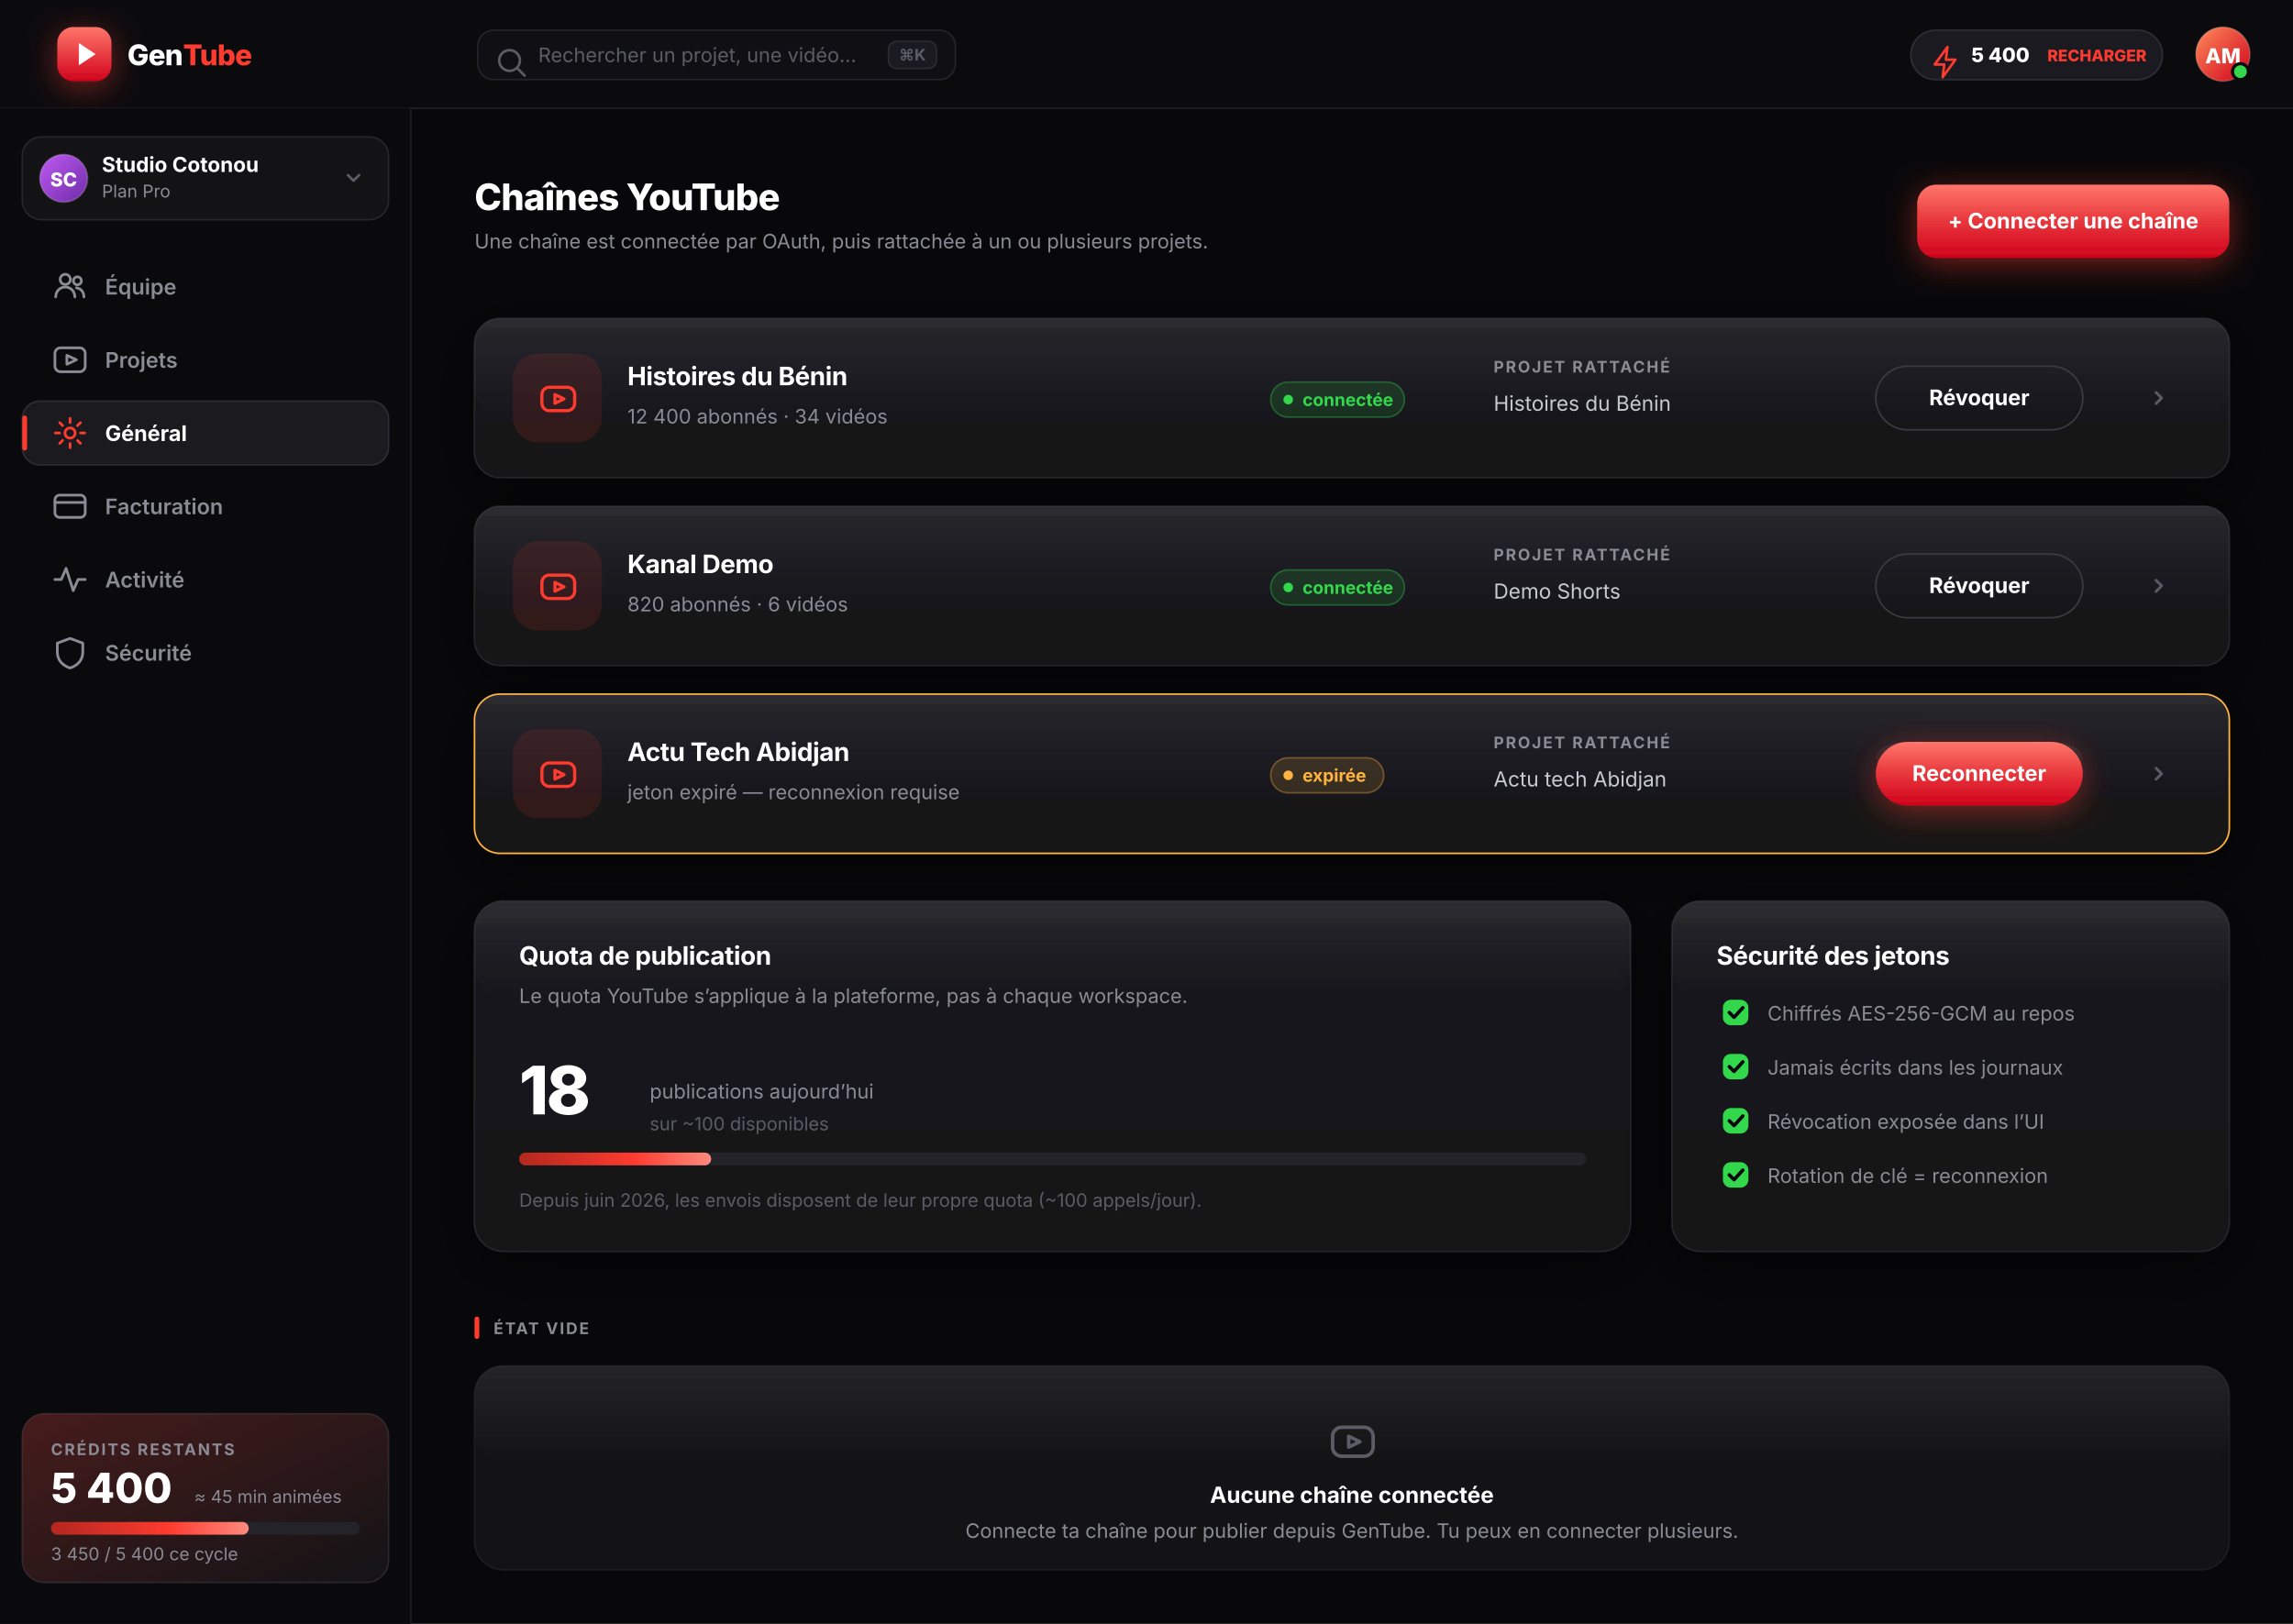
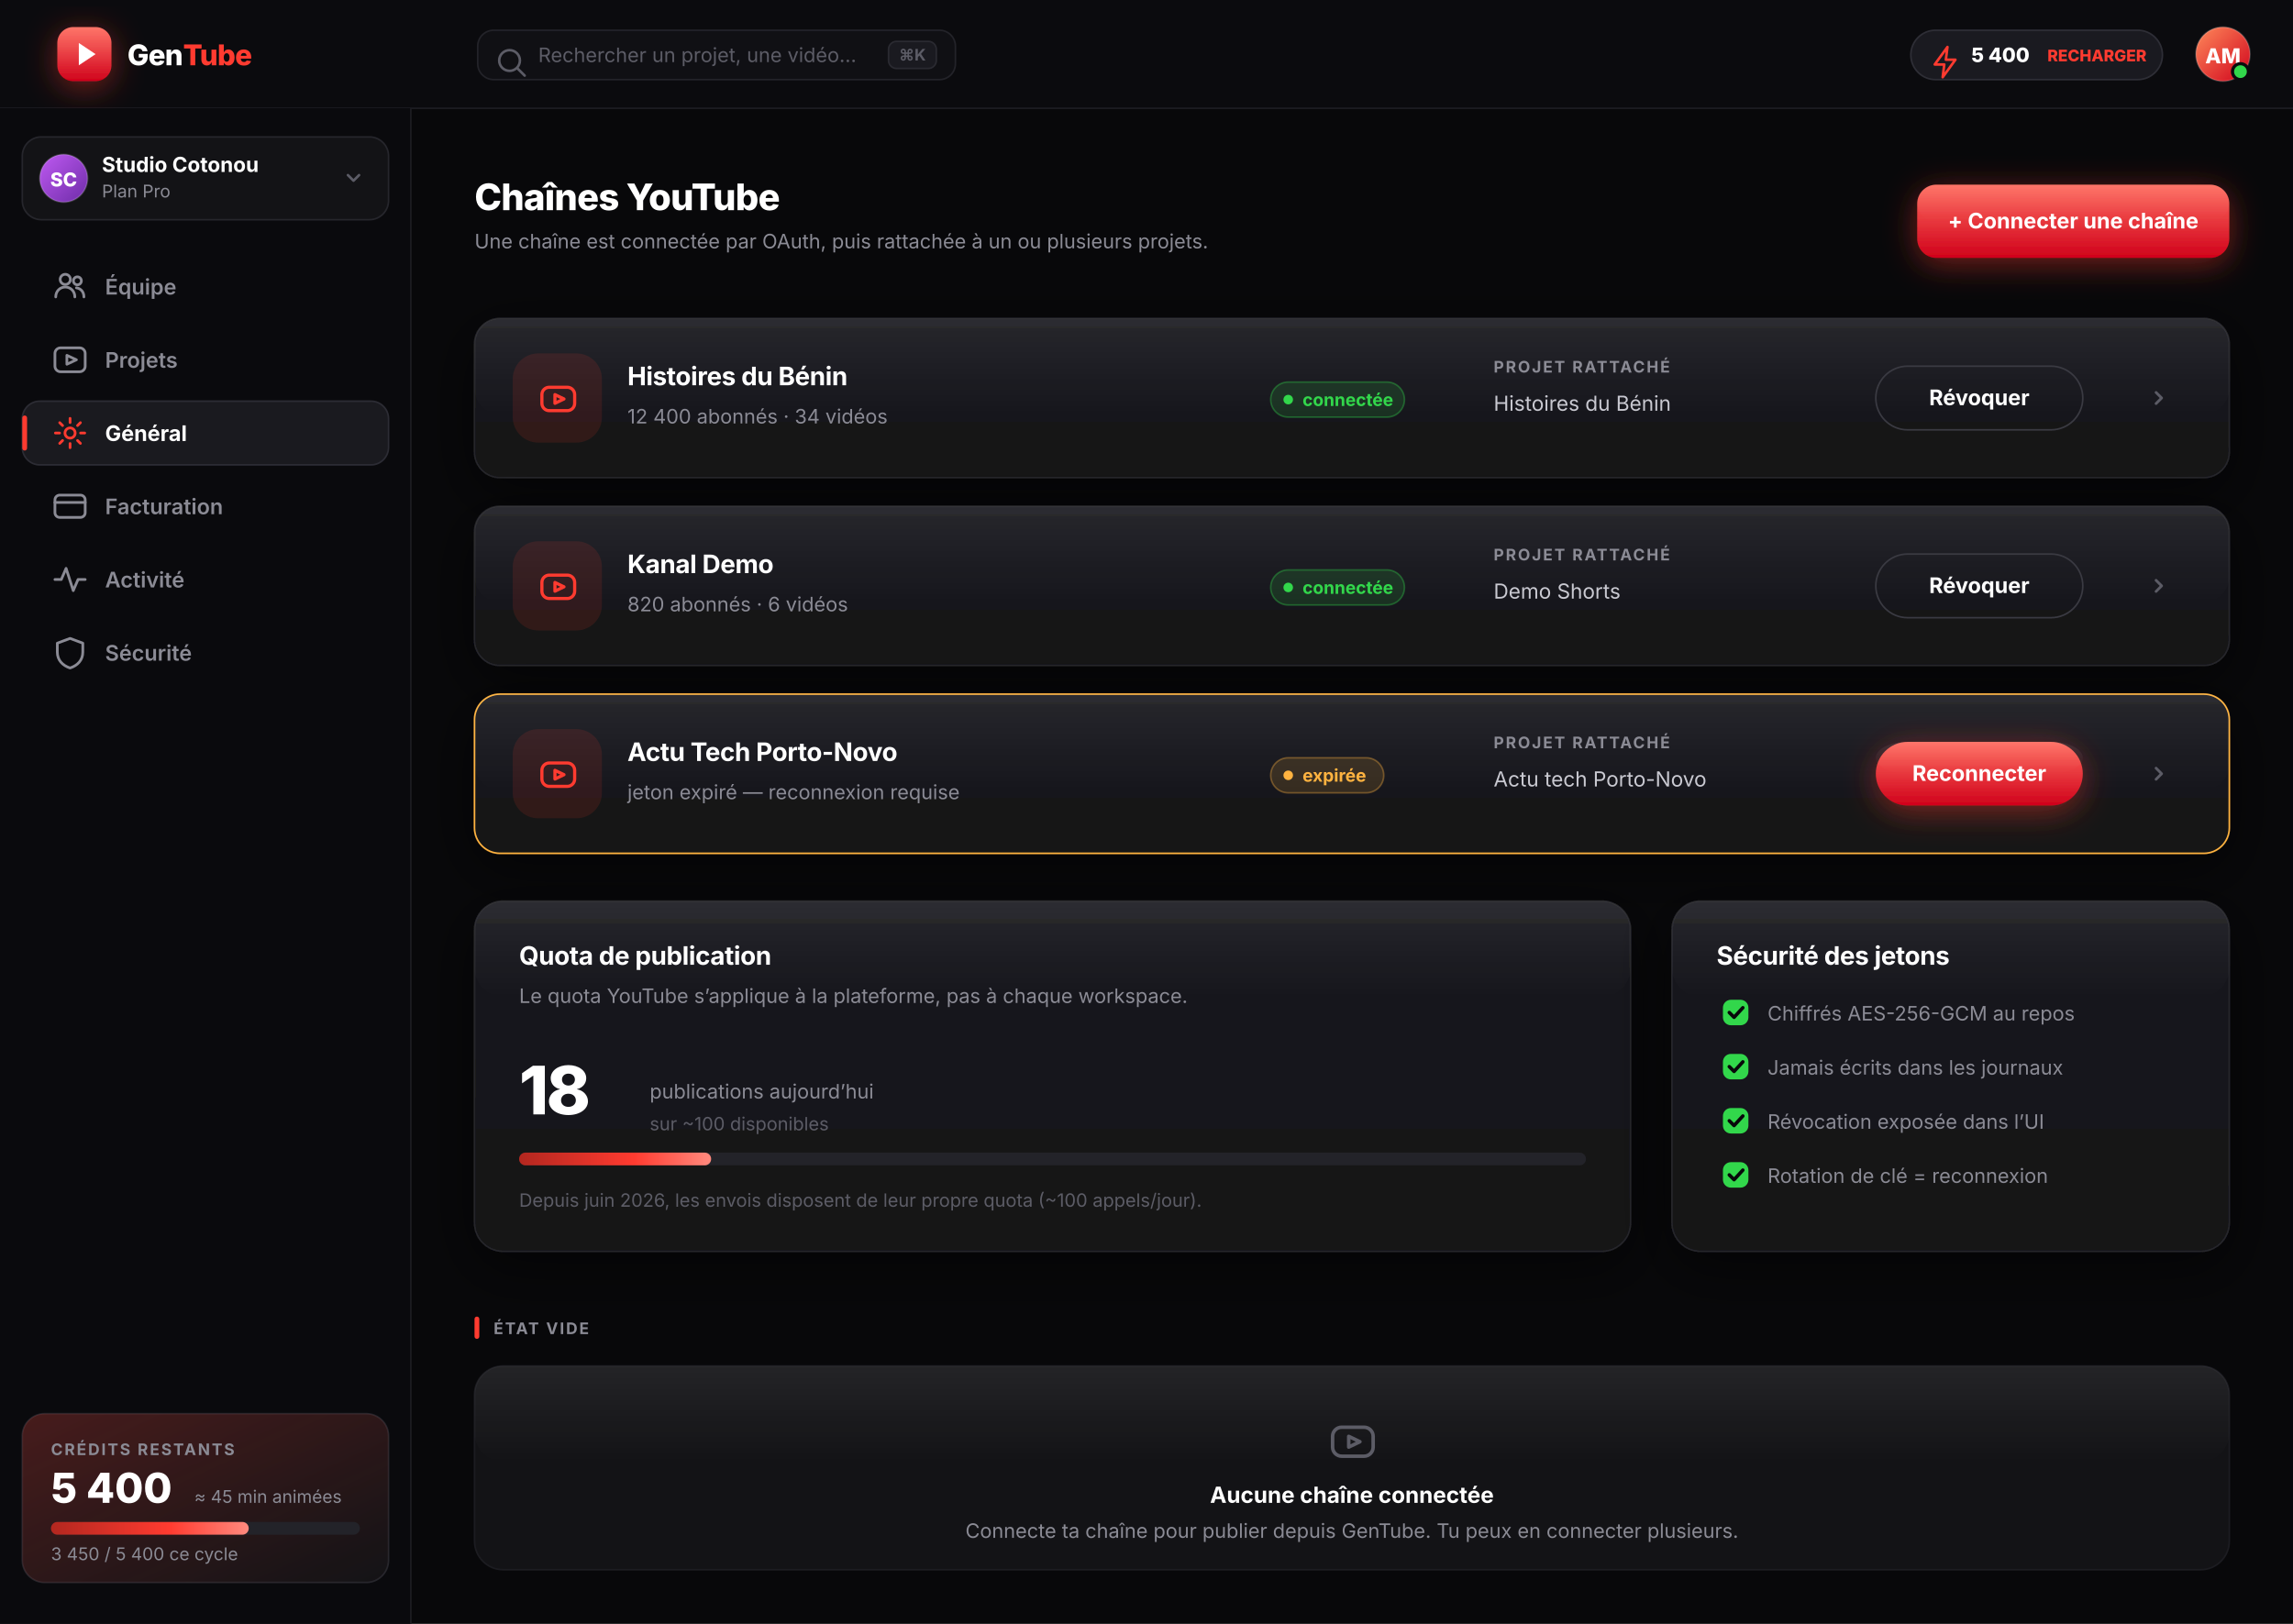
<svg xmlns="http://www.w3.org/2000/svg" width="1440" height="1020" viewBox="0 0 1440 1020">
  <defs>
    <linearGradient id="red" x1="0" y1="0" x2="0" y2="1">
      <stop offset="0" stop-color="#FF6B5E" />
      <stop offset="1" stop-color="#D0021B" />
    </linearGradient>
    <linearGradient id="redSoft" x1="0" y1="0" x2="1" y2="1">
      <stop offset="0" stop-color="#FF3B30" stop-opacity=".22" />
      <stop offset="1" stop-color="#FF3B30" stop-opacity="0" />
    </linearGradient>
    <linearGradient id="cardG" x1="0" y1="0" x2="0" y2="1">
      <stop offset="0" stop-color="#1A1A20" />
      <stop offset="1" stop-color="#121216" />
    </linearGradient>
    <linearGradient id="glassG" x1="0" y1="0" x2="0" y2="1">
      <stop offset="0" stop-color="#FFFFFF" stop-opacity=".07" />
      <stop offset="1" stop-color="#FFFFFF" stop-opacity="0" />
    </linearGradient>
    <linearGradient id="barG" x1="0" y1="0" x2="1" y2="0">
      <stop offset="0" stop-color="#B3271F" />
      <stop offset=".6" stop-color="#FF3B30" />
      <stop offset="1" stop-color="#FF8A7E" />
    </linearGradient>
    <linearGradient id="avA" x1="0" y1="0" x2="1" y2="1">
      <stop offset="0" stop-color="#FF8A5B" />
      <stop offset="1" stop-color="#D0021B" />
    </linearGradient>
    <linearGradient id="avB" x1="0" y1="0" x2="1" y2="1">
      <stop offset="0" stop-color="#5AC8FA" />
      <stop offset="1" stop-color="#0A84FF" />
    </linearGradient>
    <linearGradient id="avC" x1="0" y1="0" x2="1" y2="1">
      <stop offset="0" stop-color="#BF5AF2" />
      <stop offset="1" stop-color="#6E2CA8" />
    </linearGradient>
    <linearGradient id="avD" x1="0" y1="0" x2="1" y2="1">
      <stop offset="0" stop-color="#32D74B" />
      <stop offset="1" stop-color="#0F7A32" />
    </linearGradient>
    <radialGradient id="halo" cx=".5" cy=".5" r=".5">
      <stop offset="0" stop-color="#FF3B30" stop-opacity=".30" />
      <stop offset="1" stop-color="#FF3B30" stop-opacity="0" />
    </radialGradient>
    <filter id="shadow" x="-30%" y="-30%" width="160%" height="180%">
      <feDropShadow dx="0" dy="10" stdDeviation="18" flood-color="#000" flood-opacity=".55" />
    </filter>
    <filter id="shadowSm" x="-30%" y="-30%" width="160%" height="180%">
      <feDropShadow dx="0" dy="3" stdDeviation="6" flood-color="#000" flood-opacity=".45" />
    </filter>
    <filter id="glowRed" x="-60%" y="-60%" width="220%" height="240%">
      <feDropShadow dx="0" dy="4" stdDeviation="10" flood-color="#FF3B30" flood-opacity=".45" />
    </filter>
    <filter id="blur18">
      <feGaussianBlur stdDeviation="18" />
    </filter>
    <filter id="blur6">
      <feGaussianBlur stdDeviation="6" />
    </filter>
    <clipPath id="clip16x9">
      <rect width="100" height="56" rx="8" />
    </clipPath>
  </defs>
  <style>
    text { font-family:'Plus Jakarta Sans','Inter',-apple-system,'Segoe UI',Roboto,sans-serif; }
    .d1  { font-size:44px; font-weight:800; fill:#FFFFFF; letter-spacing:-1.2px }
    .d2  { font-size:32px; font-weight:800; fill:#FFFFFF; letter-spacing:-.8px }
    .h1  { font-size:23px; font-weight:800; fill:#FFFFFF; letter-spacing:-.4px }
    .h2  { font-size:16px; font-weight:700; fill:#FFFFFF; letter-spacing:-.2px }
    .h3  { font-size:14px; font-weight:700; fill:#FFFFFF }
    .num { font-size:42px; font-weight:800; fill:#FFFFFF; letter-spacing:-1.5px }
    .body{ font-size:13px; fill:#C9C9D1 }
    .sub { font-size:12.5px; fill:#8B8B95 }
    .mut { font-size:11.5px; fill:#5C5C66 }
    .lbl { font-size:10px; font-weight:700; fill:#8B8B95; letter-spacing:.11em }
    .nav { font-size:13.5px; font-weight:600; fill:#8B8B95 }
    .navOn{font-size:13.5px; font-weight:700; fill:#FFFFFF }
    .btnT{ font-size:13.5px; font-weight:700; fill:#FFFFFF }
    .link{ font-size:12.5px; font-weight:700; fill:#FF3B30 }
    .mono{ font-family:'JetBrains Mono','SF Mono',ui-monospace,Menlo,monospace; font-size:11.5px; fill:#8B8B95 }
    .note{ font-size:11px; fill:#5C5C66; font-style:italic }
  </style>
  <rect width="1440" height="1020" fill="#08080A" />
  <rect width="1440" height="68" fill="#0B0B0E" />
  <line x1="0" y1="68" x2="1440" y2="68" stroke="#1C1C21" />
  <g transform="translate(36,17) scale(1.0)">
    <rect width="34" height="34" rx="10" fill="url(#red)" filter="url(#glowRed)" />
    <rect width="34" height="34" rx="10" fill="url(#glassG)" />
    <path d="M13.5 10 L24 17 L13.5 24 Z" fill="#fff" />
    <text x="44" y="24" font-size="18" font-weight="800" fill="#fff" letter-spacing="-.4">Gen<tspan fill="#FF3B30">Tube</tspan>
    </text>
  </g>
  <rect x="300" y="19" width="300" height="31" rx="10" fill="#101014" stroke="#232329" />
  <g transform="translate(309,27)">
    <g fill="none" stroke="#5C5C66" stroke-width="1.6" stroke-linecap="round" stroke-linejoin="round">
      <circle cx="11" cy="11" r="6.5" />
      <path d="M16 16l4.5 4.5" />
    </g>
  </g>
  <text x="338" y="39" font-size="12.5" fill="#5C5C66">Rechercher un projet, une vidéo…</text>
  <rect x="558" y="26" width="30" height="17" rx="5" fill="#1A1A20" stroke="#2A2A31" />
  <text x="573" y="38" font-size="10" font-weight="700" fill="#5C5C66" text-anchor="middle">⌘K</text>
  <rect x="1200" y="19" width="158" height="31" rx="15.5" fill="#1A1A20" stroke="#2E2E36" />
  <g transform="translate(1210,27)">
    <g fill="none" stroke="#FF3B30" stroke-width="1.6" stroke-linecap="round" stroke-linejoin="round">
      <path d="M13 2.5L5 13.5h6l-1 8 8-11h-6z" />
    </g>
  </g>
  <text x="1238" y="39" font-size="12.5" font-weight="800" fill="#fff">5 400</text>
  <text x="1348" y="38.5" font-size="10" font-weight="800" fill="#FF3B30" text-anchor="end">RECHARGER</text>
  <circle cx="1396" cy="34" r="17" fill="url(#avA)" />
  <circle cx="1396" cy="34" r="17" fill="none" stroke="#FFFFFF" stroke-opacity=".18" />
  <text x="1396" y="39.8" font-size="13" font-weight="800" fill="#fff" text-anchor="middle">AM</text>
  <circle cx="1407" cy="45" r="5" fill="#32D74B" stroke="#0B0B0E" stroke-width="2" />
  <rect x="0" y="68" width="258" height="952" fill="#0A0A0D" />
  <line x1="258" y1="68" x2="258" y2="1020" stroke="#1C1C21" />
  <rect x="14" y="86" width="230" height="52" rx="12" fill="#131316" stroke="#26262C" />
  <circle cx="40" cy="112" r="15" fill="url(#avC)" />
  <circle cx="40" cy="112" r="15" fill="none" stroke="#FFFFFF" stroke-opacity=".18" />
  <text x="40" y="117.1" font-size="12" font-weight="800" fill="#fff" text-anchor="middle">SC</text>
  <text x="64" y="108" font-size="13" font-weight="700" fill="#fff">Studio Cotonou</text>
  <text x="64" y="124" font-size="11" fill="#8B8B95">Plan Pro</text>
  <g transform="translate(210,100)">
    <g fill="none" stroke="#5C5C66" stroke-width="1.6" stroke-linecap="round" stroke-linejoin="round">
      <path d="M8.5 10l3.5 3.5L15.5 10" />
    </g>
  </g>
  <g transform="translate(32,168)">
    <g fill="none" stroke="#8B8B95" stroke-width="1.7" stroke-linecap="round" stroke-linejoin="round">
      <circle cx="9" cy="7.5" r="3.2" />
      <path d="M3 18.5c0-3.6 2.7-6.2 6-6.2s6 2.6 6 6.2" />
      <circle cx="16.6" cy="8.4" r="2.5" />
      <path d="M16 12.8c2.8.4 4.7 2.6 4.7 5.7" />
    </g>
  </g>
  <text x="66" y="185" class="nav">Équipe</text>
  <g transform="translate(32,214)">
    <g fill="none" stroke="#8B8B95" stroke-width="1.7" stroke-linecap="round" stroke-linejoin="round">
      <rect x="2.5" y="4.5" width="19" height="15" rx="3.5" />
      <path d="M10 9.2l6 2.8-6 2.8z" />
    </g>
  </g>
  <text x="66" y="231" class="nav">Projets</text>
  <rect x="14" y="252" width="230" height="40" rx="11" fill="#1A1A1F" stroke="#2C2C34" />
  <rect x="14" y="261" width="3" height="22" rx="1.5" fill="#FF3B30" />
  <g transform="translate(32,260)">
    <g fill="none" stroke="#FF3B30" stroke-width="1.7" stroke-linecap="round" stroke-linejoin="round">
      <circle cx="12" cy="12" r="3.2" />
      <path d="M12 2.8v2.6M12 18.6v2.6M21.2 12h-2.6M5.4 12H2.8M18.5 5.5l-1.8 1.8M7.3 16.7l-1.8 1.8M18.5 18.5l-1.8-1.8M7.3 7.3L5.5 5.5" />
    </g>
  </g>
  <text x="66" y="277" class="navOn">Général</text>
  <g transform="translate(32,306)">
    <g fill="none" stroke="#8B8B95" stroke-width="1.7" stroke-linecap="round" stroke-linejoin="round">
      <rect x="2.5" y="5" width="19" height="14" rx="3" />
      <path d="M2.5 9.6h19" />
    </g>
  </g>
  <text x="66" y="323" class="nav">Facturation</text>
  <g transform="translate(32,352)">
    <g fill="none" stroke="#8B8B95" stroke-width="1.7" stroke-linecap="round" stroke-linejoin="round">
      <path d="M2.5 12h4l3-7 4.5 14 3-7h4.5" />
    </g>
  </g>
  <text x="66" y="369" class="nav">Activité</text>
  <g transform="translate(32,398)">
    <g fill="none" stroke="#8B8B95" stroke-width="1.7" stroke-linecap="round" stroke-linejoin="round">
      <path d="M12 3l8 3v5.6c0 5-3.2 8.4-8 10-4.8-1.6-8-5-8-10V6z" />
    </g>
  </g>
  <text x="66" y="415" class="nav">Sécurité</text>
  <rect x="14" y="888" width="230" height="106" rx="14" fill="#131316" stroke="#26262C" />
  <rect x="14" y="888" width="230" height="106" rx="14" fill="url(#redSoft)" />
  <text x="32" y="914" class="lbl">CRÉDITS RESTANTS</text>
  <text x="32" y="944" font-size="26" font-weight="800" fill="#fff">5 400</text>
  <text x="122" y="944" font-size="11" fill="#8B8B95">≈ 45 min animées</text>
  <rect x="32" y="956" width="194" height="8" rx="4.0" fill="#232329" />
  <rect x="32" y="956" width="124.2" height="8" rx="4.0" fill="url(#barG)" />
  <text x="32" y="980" font-size="11" fill="#8B8B95">3 450 / 5 400 ce cycle</text>
  <text x="298" y="132" class="h1">Chaînes YouTube</text>
  <text x="298" y="156" class="sub">Une chaîne est connectée par OAuth, puis rattachée à un ou plusieurs projets.</text>
  <g>
    <rect x="1204" y="116" width="196" height="46" rx="12" fill="url(#red)" stroke="none" filter="url(#glowRed)" />
    <rect x="1204" y="116" width="196" height="23.0" rx="12" fill="url(#glassG)" />
    <text x="1302.0" y="143.5" class="btnT" fill="#FFFFFF" text-anchor="middle">+  Connecter une chaîne</text>
  </g>
  <rect x="298" y="200" width="1102" height="100" rx="16" fill="url(#cardG)" stroke="#26262C" filter="url(#shadow)" />
  <rect x="298" y="200" width="1102" height="60" rx="16" fill="url(#glassG)" pointer-events="none" />
  <rect x="322" y="222" width="56" height="56" rx="16" fill="#FF3B30" fill-opacity=".12" />
  <g transform="translate(338,238) scale(1.05)">
    <g fill="none" stroke="#FF3B30" stroke-width="1.9" stroke-linecap="round" stroke-linejoin="round">
      <rect x="2.2" y="5" width="19.6" height="14" rx="4.4" />
      <path d="M10 9.4l5.4 2.6-5.4 2.6z" />
    </g>
  </g>
  <text x="394" y="242" class="h2">Histoires du Bénin</text>
  <text x="394" y="266" class="sub">12 400 abonnés · 34 vidéos</text>
  <rect x="798" y="240" width="84" height="22" rx="11" fill="#32D74B" fill-opacity=".14" stroke="#32D74B" stroke-opacity=".35" />
  <circle cx="809" cy="251" r="3" fill="#32D74B" />
  <text x="818" y="255" font-size="11" font-weight="700" fill="#32D74B">connectée</text>
  <text x="938" y="234" class="lbl">PROJET RATTACHÉ</text>
  <text x="938" y="258" class="body">Histoires du Bénin</text>
  <g>
    <rect x="1178" y="230" width="130" height="40" rx="20" fill="none" stroke="#3A3A42" />
    <text x="1243.0" y="254.5" class="btnT" fill="#C9C9D1" text-anchor="middle">Révoquer</text>
  </g>
  <g transform="translate(1344,238)">
    <g fill="none" stroke="#5C5C66" stroke-width="1.7" stroke-linecap="round" stroke-linejoin="round">
      <path d="M10 8.5l3.5 3.5L10 15.5" />
    </g>
  </g>
  <rect x="298" y="318" width="1102" height="100" rx="16" fill="url(#cardG)" stroke="#26262C" filter="url(#shadow)" />
  <rect x="298" y="318" width="1102" height="60" rx="16" fill="url(#glassG)" pointer-events="none" />
  <rect x="322" y="340" width="56" height="56" rx="16" fill="#FF3B30" fill-opacity=".12" />
  <g transform="translate(338,356) scale(1.05)">
    <g fill="none" stroke="#FF3B30" stroke-width="1.9" stroke-linecap="round" stroke-linejoin="round">
      <rect x="2.2" y="5" width="19.6" height="14" rx="4.4" />
      <path d="M10 9.4l5.4 2.6-5.4 2.6z" />
    </g>
  </g>
  <text x="394" y="360" class="h2">Kanal Demo</text>
  <text x="394" y="384" class="sub">820 abonnés · 6 vidéos</text>
  <rect x="798" y="358" width="84" height="22" rx="11" fill="#32D74B" fill-opacity=".14" stroke="#32D74B" stroke-opacity=".35" />
  <circle cx="809" cy="369" r="3" fill="#32D74B" />
  <text x="818" y="373" font-size="11" font-weight="700" fill="#32D74B">connectée</text>
  <text x="938" y="352" class="lbl">PROJET RATTACHÉ</text>
  <text x="938" y="376" class="body">Demo Shorts</text>
  <g>
    <rect x="1178" y="348" width="130" height="40" rx="20" fill="none" stroke="#3A3A42" />
    <text x="1243.0" y="372.5" class="btnT" fill="#C9C9D1" text-anchor="middle">Révoquer</text>
  </g>
  <g transform="translate(1344,356)">
    <g fill="none" stroke="#5C5C66" stroke-width="1.7" stroke-linecap="round" stroke-linejoin="round">
      <path d="M10 8.5l3.5 3.5L10 15.5" />
    </g>
  </g>
  <rect x="298" y="436" width="1102" height="100" rx="16" fill="url(#cardG)" stroke="#FFB340" filter="url(#shadow)" />
  <rect x="298" y="436" width="1102" height="60" rx="16" fill="url(#glassG)" pointer-events="none" />
  <rect x="322" y="458" width="56" height="56" rx="16" fill="#FF3B30" fill-opacity=".12" />
  <g transform="translate(338,474) scale(1.05)">
    <g fill="none" stroke="#FF3B30" stroke-width="1.9" stroke-linecap="round" stroke-linejoin="round">
      <rect x="2.2" y="5" width="19.6" height="14" rx="4.4" />
      <path d="M10 9.4l5.4 2.6-5.4 2.6z" />
    </g>
  </g>
-   <text x="394" y="478" class="h2">Actu Tech Abidjan</text>
+   <text x="394" y="478" class="h2">Actu Tech Porto-Novo</text>
  <text x="394" y="502" class="sub">jeton expiré — reconnexion requise</text>
  <rect x="798" y="476" width="71" height="22" rx="11" fill="#FFB340" fill-opacity=".14" stroke="#FFB340" stroke-opacity=".35" />
  <circle cx="809" cy="487" r="3" fill="#FFB340" />
  <text x="818" y="491" font-size="11" font-weight="700" fill="#FFB340">expirée</text>
  <text x="938" y="470" class="lbl">PROJET RATTACHÉ</text>
-   <text x="938" y="494" class="body">Actu tech Abidjan</text>
+   <text x="938" y="494" class="body">Actu tech Porto-Novo</text>
  <g>
    <rect x="1178" y="466" width="130" height="40" rx="20" fill="url(#red)" stroke="none" filter="url(#glowRed)" />
    <rect x="1178" y="466" width="130" height="20.0" rx="20" fill="url(#glassG)" />
    <text x="1243.0" y="490.5" class="btnT" fill="#FFFFFF" text-anchor="middle">Reconnecter</text>
  </g>
  <g transform="translate(1344,474)">
    <g fill="none" stroke="#5C5C66" stroke-width="1.7" stroke-linecap="round" stroke-linejoin="round">
      <path d="M10 8.5l3.5 3.5L10 15.5" />
    </g>
  </g>
  <rect x="298" y="566" width="726" height="220" rx="18" fill="url(#cardG)" stroke="#26262C" filter="url(#shadow)" />
  <rect x="298" y="566" width="726" height="60" rx="18" fill="url(#glassG)" pointer-events="none" />
  <text x="326" y="606" class="h2">Quota de publication</text>
  <text x="326" y="630" class="sub">Le quota YouTube s’applique à la plateforme, pas à chaque workspace.</text>
  <text x="326" y="700" class="num">18</text>
  <text x="408" y="690" class="sub">publications aujourd’hui</text>
  <text x="408" y="710" class="mut">sur ~100 disponibles</text>
  <rect x="326" y="724" width="670" height="8" rx="4.0" fill="#232329" />
  <rect x="326" y="724" width="120.6" height="8" rx="4.0" fill="url(#barG)" />
  <text x="326" y="758" class="mut">Depuis juin 2026, les envois disposent de leur propre quota (~100 appels/jour).</text>
  <rect x="1050" y="566" width="350" height="220" rx="18" fill="url(#cardG)" stroke="#26262C" filter="url(#shadow)" />
  <rect x="1050" y="566" width="350" height="60" rx="18" fill="url(#glassG)" pointer-events="none" />
  <text x="1078" y="606" class="h2">Sécurité des jetons</text>
  <rect x="1082" y="628" width="16" height="16" rx="5" fill="#32D74B" />
  <path d="M1086 636 l3 3 5.5-6" fill="none" stroke="#08080A" stroke-width="2.2" stroke-linecap="round" stroke-linejoin="round" />
  <text x="1110" y="641" class="sub">Chiffrés AES-256-GCM au repos</text>
  <rect x="1082" y="662" width="16" height="16" rx="5" fill="#32D74B" />
  <path d="M1086 670 l3 3 5.5-6" fill="none" stroke="#08080A" stroke-width="2.2" stroke-linecap="round" stroke-linejoin="round" />
  <text x="1110" y="675" class="sub">Jamais écrits dans les journaux</text>
  <rect x="1082" y="696" width="16" height="16" rx="5" fill="#32D74B" />
  <path d="M1086 704 l3 3 5.5-6" fill="none" stroke="#08080A" stroke-width="2.2" stroke-linecap="round" stroke-linejoin="round" />
  <text x="1110" y="709" class="sub">Révocation exposée dans l’UI</text>
  <rect x="1082" y="730" width="16" height="16" rx="5" fill="#32D74B" />
  <path d="M1086 738 l3 3 5.5-6" fill="none" stroke="#08080A" stroke-width="2.2" stroke-linecap="round" stroke-linejoin="round" />
  <text x="1110" y="743" class="sub">Rotation de clé = reconnexion</text>
  <rect x="298" y="827" width="3" height="14" rx="1.5" fill="#FF3B30" />
  <text x="310" y="838" class="lbl">ÉTAT VIDE</text>
  <rect x="298" y="858" width="1102" height="128" rx="18" fill="#131316" stroke="#1C1C21" />
  <rect x="298" y="858" width="1102" height="60" rx="18" fill="url(#glassG)" pointer-events="none" />
  <g transform="translate(834,890) scale(1.3)">
    <g fill="none" stroke="#5C5C66" stroke-width="1.7" stroke-linecap="round" stroke-linejoin="round">
      <rect x="2.2" y="5" width="19.6" height="14" rx="4.4" />
      <path d="M10 9.4l5.4 2.6-5.4 2.6z" />
    </g>
  </g>
  <text x="849" y="944" class="h3" text-anchor="middle">Aucune chaîne connectée</text>
  <text x="849" y="966" class="sub" text-anchor="middle">Connecte ta chaîne pour publier depuis GenTube. Tu peux en connecter plusieurs.</text>
</svg>
